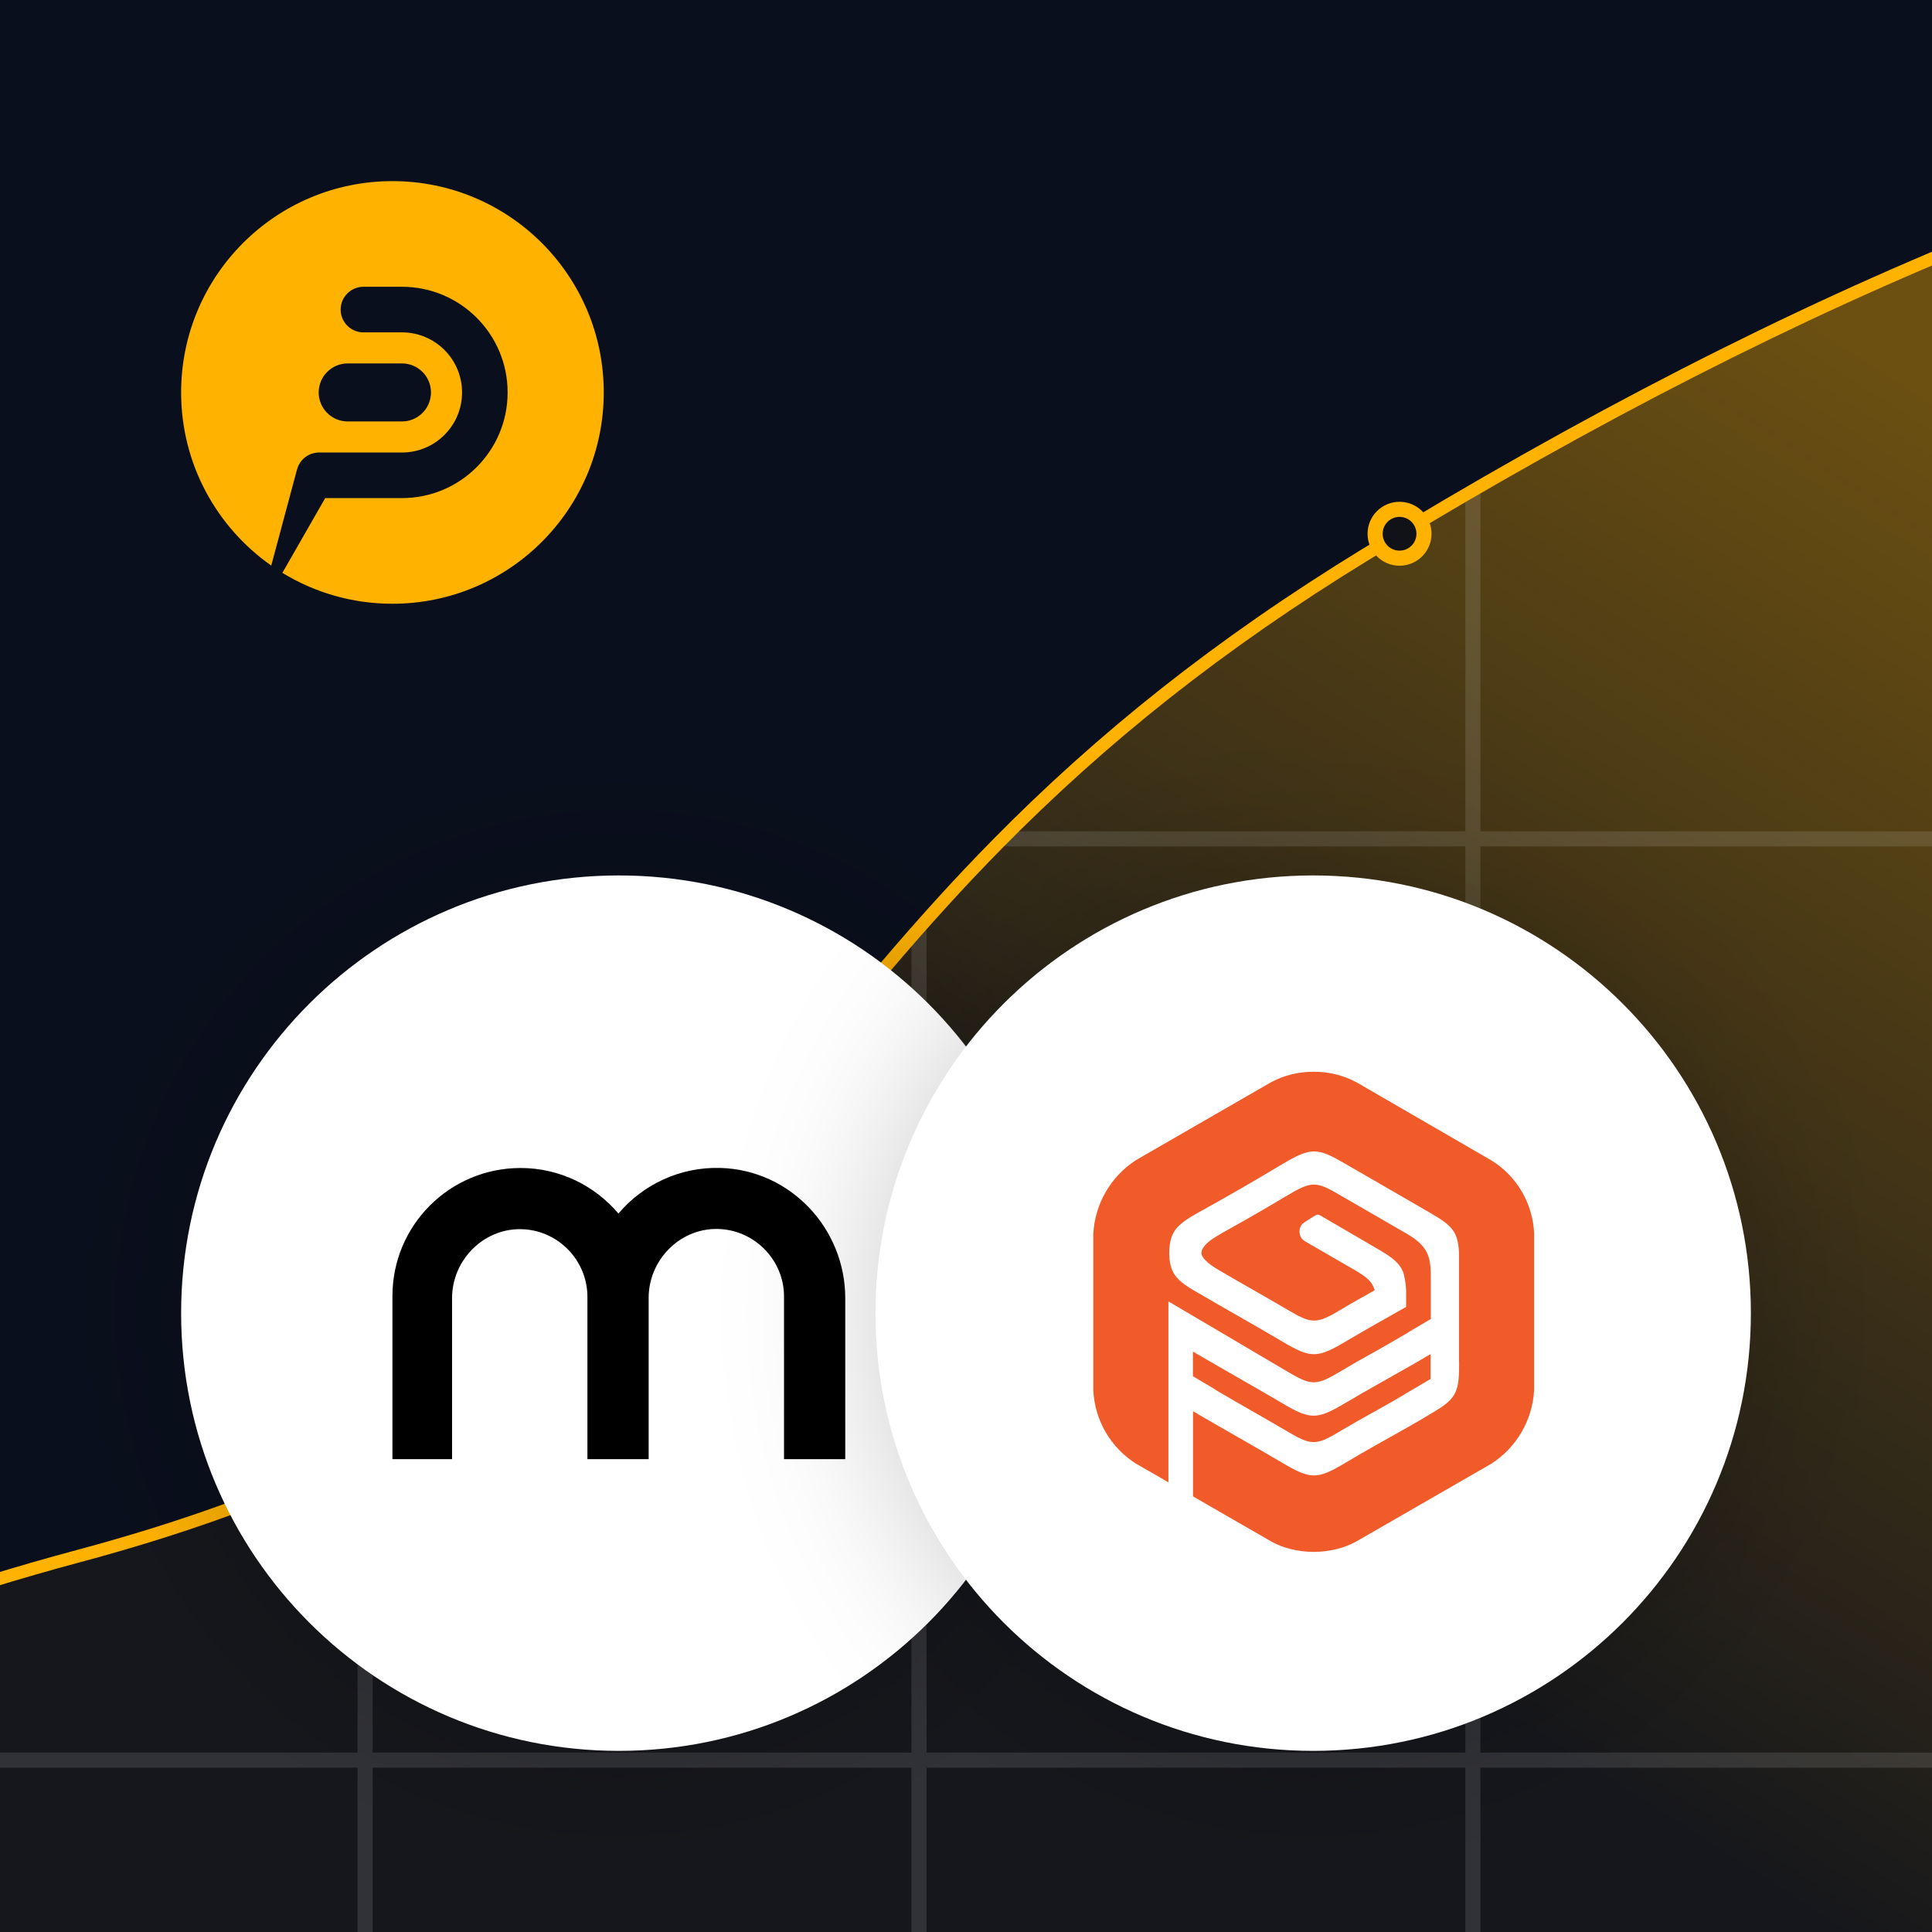
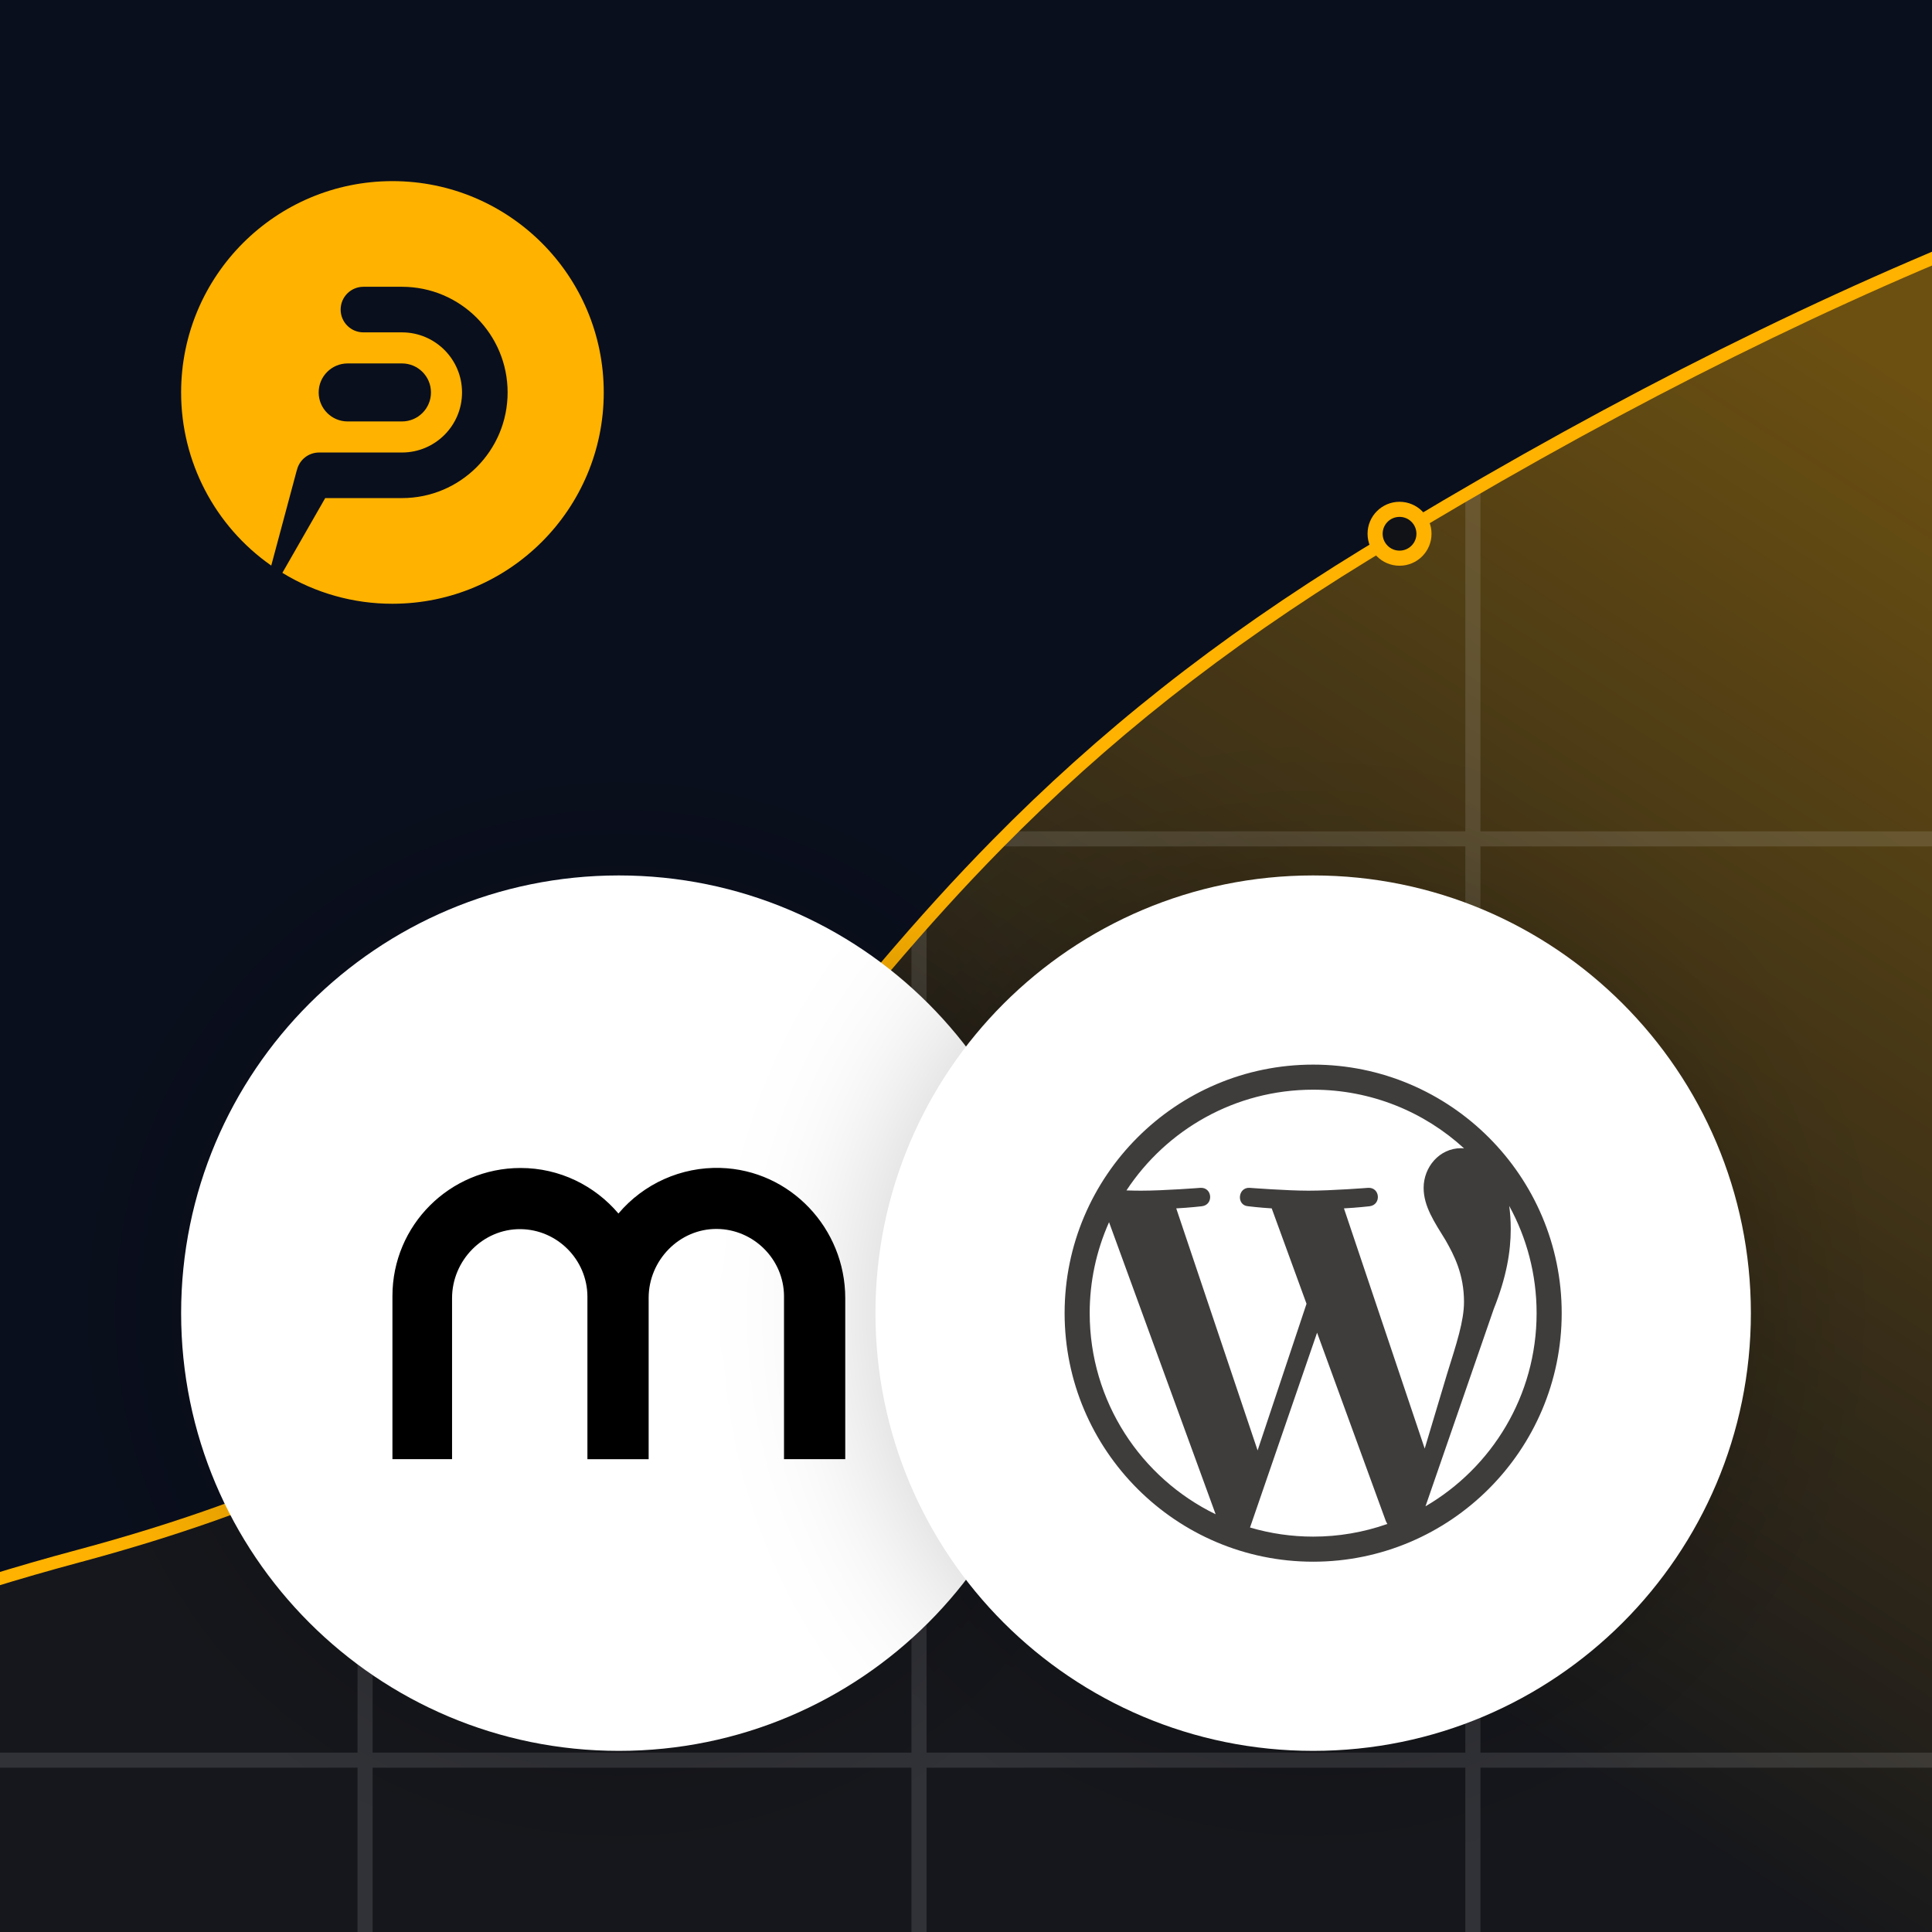
- <svg xmlns="http://www.w3.org/2000/svg" xmlns:xlink="http://www.w3.org/1999/xlink" width="128px" height="128px" viewBox="0 0 128 128" version="1.1">
+ <svg xmlns="http://www.w3.org/2000/svg" xmlns:xlink="http://www.w3.org/1999/xlink" width="128" height="128">
  <defs>
-     <linearGradient x1="64.944%" y1="65.263%" x2="100%" y2="30.659%" id="linearGradient-1">
-       <stop stop-color="#FFB200" stop-opacity="0.05" offset="0%" />
-       <stop stop-color="#FFB200" stop-opacity="0.4" offset="100%" />
+     <filter id="d" width="1.414" height="1.414" x="-.207" y="-.207" filterUnits="objectBoundingBox">
+       <feOffset in="SourceAlpha" result="shadowOffsetOuter1" />
+       <feGaussianBlur in="shadowOffsetOuter1" result="shadowBlurOuter1" stdDeviation="5" />
+       <feColorMatrix in="shadowBlurOuter1" values="0 0 0 0 0 0 0 0 0 0 0 0 0 0 0 0 0 0 0.2 0" />
+     </filter>
+     <filter id="f" width="1.414" height="1.414" x="-.207" y="-.207" filterUnits="objectBoundingBox">
+       <feOffset in="SourceAlpha" result="shadowOffsetOuter1" />
+       <feGaussianBlur in="shadowOffsetOuter1" result="shadowBlurOuter1" stdDeviation="5" />
+       <feColorMatrix in="shadowBlurOuter1" values="0 0 0 0 0 0 0 0 0 0 0 0 0 0 0 0 0 0 0.2 0" />
+     </filter>
+     <circle id="b" cx="29" cy="29" r="29" />
+     <circle id="e" cx="29" cy="29" r="29" />
+     <linearGradient id="a" x1="64.944%" x2="100%" y1="65.263%" y2="30.659%">
+       <stop offset="0%" stop-color="#FFB200" stop-opacity=".05" />
+       <stop offset="100%" stop-color="#FFB200" stop-opacity=".4" />
    </linearGradient>
-     <circle id="path-2" cx="29" cy="29" r="29" />
-     <filter x="-25.9%" y="-25.9%" width="151.7%" height="151.7%" filterUnits="objectBoundingBox" id="filter-3">
-       <feOffset dx="0" dy="0" in="SourceAlpha" result="shadowOffsetOuter1" />
-       <feGaussianBlur stdDeviation="5" in="shadowOffsetOuter1" result="shadowBlurOuter1" />
-       <feColorMatrix values="0 0 0 0 0   0 0 0 0 0   0 0 0 0 0  0 0 0 0.2 0" type="matrix" in="shadowBlurOuter1" />
-     </filter>
-     <circle id="path-4" cx="29" cy="29" r="29" />
-     <filter x="-25.9%" y="-25.9%" width="151.7%" height="151.7%" filterUnits="objectBoundingBox" id="filter-5">
-       <feOffset dx="0" dy="0" in="SourceAlpha" result="shadowOffsetOuter1" />
-       <feGaussianBlur stdDeviation="5" in="shadowOffsetOuter1" result="shadowBlurOuter1" />
-       <feColorMatrix values="0 0 0 0 0   0 0 0 0 0   0 0 0 0 0  0 0 0 0.2 0" type="matrix" in="shadowBlurOuter1" />
-     </filter>
+     <clipPath id="g" clipPathUnits="userSpaceOnUse">
+       <path d="M-201.164 85.847h252v-252h-252Z" />
+     </clipPath>
  </defs>
-   <g id="Artboard" stroke="none" stroke-width="1" fill="none" fill-rule="evenodd">
-     <g id="Group-2" transform="translate(-302, -16)">
-       <g id="Group">
-         <rect id="Rectangle" fill="#0A0F1D" x="0" y="0" width="471" height="172" />
-         <path d="M471,21.091 L471,172 L228.363,172 C248.599,145.347 274.769,127.716 306.872,119.109 C355.531,106.063 347.869,79.864 392.102,52.744 C421.074,34.981 447.374,24.43 471,21.091 Z" id="Path" fill="url(#linearGradient-1)" />
-         <g id="lines" opacity="0.12" transform="translate(252.2912, 30.62439)" fill="#FFFFFF">
-           <rect id="Rectangle" x="146.792" y="18.039" width="1" height="122.917" />
-           <rect id="Rectangle" x="110.094" y="46.985" width="1" height="93.971" />
-           <rect id="Rectangle" x="73.396" y="81.385" width="1" height="59.571" />
-           <rect id="Rectangle" x="21.829" y="101.49" width="196.88" height="1" />
-           <rect id="Rectangle" x="116.281" y="40.454" width="102.428" height="1" />
-         </g>
-         <path d="M471,20.727 L471,21.575 L470.898,21.59 C447.704,24.974 421.92,35.298 393.552,52.566 L392.674,53.102 C382.995,59.031 375.282,65.207 368.374,72.219 C365.857,74.775 363.482,77.398 360.905,80.428 L359.979,81.525 L358.793,82.954 L352.978,90.043 L352.39,90.751 L351.794,91.464 L351.197,92.171 L350.599,92.873 C345.359,98.992 341.178,103.021 335.873,106.809 C328.469,112.096 319.506,116.187 307.759,119.38 L307.261,119.514 C275.323,128.07 249.275,145.562 229.105,172 L228.051,172 L228.221,171.774 C248.533,145.031 274.812,127.338 307.044,118.704 C318.942,115.517 327.962,111.427 335.385,106.127 C341.304,101.9 345.815,97.362 352.037,89.862 L358.051,82.534 L359.258,81.078 L359.483,80.81 L360.266,79.884 C362.855,76.839 365.243,74.202 367.776,71.63 C374.731,64.571 382.497,58.352 392.235,52.387 C421.131,34.685 447.384,24.131 471,20.727 Z" id="Path" fill="#FFB200" fill-rule="nonzero" />
-       </g>
-       <g id="dots" transform="translate(343.5681, 49.74512)" fill="#101218" stroke="#FFB200">
-         <ellipse id="Oval" stroke-width="2" cx="1.619" cy="48.377" rx="1.619" ry="1.618" />
-         <ellipse id="Oval" cx="51.155" cy="1.618" rx="1.619" ry="1.618" />
-       </g>
+   <g fill="none" fill-rule="evenodd">
+     <path fill="#0A0F1D" d="M-302-16h471v172h-471z" />
+     <path fill="url(#a)" d="M471 21.091V172H228.363q30.354-39.98 78.51-52.89c48.658-13.047 40.996-39.246 85.229-66.366Q435.56 26.099 471 21.091" transform="translate(-302 -16)" />
+     <g fill="#FFF" opacity=".12">
+       <path d="M97.083 32.663h1V155.58h-1zM60.385 61.61h1v93.97h-1zm-36.698 34.4h1v59.57h-1z" />
+       <path d="M-27.88 116.114H169v1H-27.88zm94.452-61.036H169v1H66.572z" />
    </g>
-     <g id="Group-2" transform="translate(12, 12)">
-       <g id="Branding/Logo" fill="#FFB200">
-         <path d="M14,0 C21.732,0 28,6.268 28,14 C28,21.732 21.732,28 14,28 C11.329,28 8.832,27.252 6.708,25.953 L9.546,21 L14.631,21 C18.497,21 21.631,17.866 21.631,14 C21.631,10.134 18.497,7 14.631,7 L12.078,7 C11.245,7 10.569,7.676 10.569,8.51 C10.569,9.344 11.245,10.02 12.078,10.02 L14.631,10.02 C16.83,10.02 18.612,11.802 18.612,14 C18.612,16.198 16.83,17.98 14.631,17.98 L9.141,17.98 C8.437,17.98 7.846,18.462 7.679,19.113 C7.667,19.149 7.655,19.184 7.646,19.221 L5.971,25.47 C2.36,22.938 0,18.745 0,14 C0,6.268 6.268,0 14,0 Z M14.631,12.078 L11.035,12.078 C9.974,12.078 9.114,12.939 9.114,14 C9.114,15.061 9.974,15.922 11.035,15.922 L14.631,15.922 C15.693,15.922 16.553,15.061 16.553,14 C16.553,12.939 15.693,12.078 14.631,12.078 Z" id="logo" />
-       </g>
-       <g id="Group-4" transform="translate(0, 46)">
-         <g id="Oval">
-           <use fill="black" fill-opacity="1" filter="url(#filter-3)" xlink:href="#path-2" />
-           <use fill="#FFFFFF" fill-rule="evenodd" xlink:href="#path-2" />
-         </g>
-         <g id="Vendor/Mollie" transform="translate(14, 19.375)" fill="#000000" fill-rule="nonzero">
-           <path d="M30,8.632 L30,19.299 L25.943,19.299 L25.943,8.489 C25.927,6.059 23.933,4.068 21.499,4.046 C19.011,4.024 16.975,6.122 16.975,8.61 L16.975,19.299 L12.918,19.299 L12.918,8.518 C12.902,6.076 10.917,4.083 8.484,4.06 C5.99,4.036 3.95,6.139 3.95,8.632 L3.95,19.299 L0,19.299 L0,8.489 C0,3.801 3.799,0.008 8.488,0.008 C11.088,0.008 13.414,1.185 14.973,3.025 C14.971,3.027 14.975,3.027 14.973,3.025 C16.581,1.123 19.029,-0.074 21.731,0.004 C26.356,0.136 30,4.006 30,8.632 Z" id="Path" />
-         </g>
-         <g id="Group-3" transform="translate(46, 0)">
-           <g id="Oval">
-             <use fill="black" fill-opacity="1" filter="url(#filter-5)" xlink:href="#path-4" />
-             <use fill="#FFFFFF" fill-rule="evenodd" xlink:href="#path-4" />
-           </g>
-           <g id="Vendor/Mollie" transform="translate(14.43333, 13.00786)" fill="#F15A29">
-             <path d="M14.6,0 C15.589,-0.008 16.565,0.231 17.437,0.697 L26.341,5.852 C28.057,6.897 29.134,8.733 29.207,10.741 L29.207,21.075 C29.104,23.064 28.052,24.883 26.378,25.963 L17.437,31.112 C16.667,31.549 15.637,31.808 14.607,31.808 C13.578,31.808 12.548,31.556 11.778,31.112 L6.607,28.134 L6.607,22.489 L6.756,22.578 C8.681,23.704 10.63,24.793 12.556,25.926 L12.926,26.141 C14.548,27.052 15.007,26.934 16.948,25.763 C18.059,25.097 19.215,24.467 20.348,23.823 C21.166,23.37 21.974,22.898 22.77,22.408 C24.074,21.608 24.252,21.097 24.237,19.267 L24.237,19.238 L24.23,19.245 L24.23,11.993 C24.163,10.623 23.8,10.2 22.356,9.371 L22.259,9.312 C20.304,8.186 18.341,7.038 16.385,5.919 C14.667,4.941 14.244,5.082 12.163,6.334 C10.556,7.297 8.97,8.208 7.333,9.119 L7.311,9.126 L7.237,9.171 L7,9.304 L6.985,9.312 L6.711,9.467 C6,9.882 5.578,10.208 5.333,10.63 C4.978,11.238 4.948,12.312 5.17,12.986 C5.333,13.489 5.652,13.83 6.237,14.223 C6.409,14.34 6.587,14.449 6.77,14.549 L6.985,14.675 L7,14.682 C8.844,15.763 10.711,16.8 12.563,17.897 C14.496,19.038 14.874,18.978 16.956,17.734 C17.541,17.386 18.148,17.038 18.748,16.697 C19.407,16.319 20.074,15.956 20.726,15.578 L20.726,14.86 C20.742,14.361 20.687,13.862 20.563,13.378 C20.348,12.712 19.859,12.326 18.837,11.734 L15.141,9.578 C14.852,9.408 14.867,9.415 14.407,9.704 L13.993,9.971 C13.526,10.26 13.578,10.963 14,11.215 L17.252,13.097 C18.104,13.586 18.481,13.897 18.644,14.475 C17.919,14.882 17.185,15.289 16.481,15.712 C14.83,16.697 14.533,16.741 12.993,15.838 C11.459,14.934 9.911,14.075 8.385,13.178 C8.03,12.971 7.763,12.793 7.563,12.615 C7.141,12.23 7.007,11.971 7.385,11.519 C7.644,11.208 8.074,10.941 8.756,10.556 C10.074,9.83 11.378,9.075 12.667,8.304 L12.785,8.238 C14.333,7.312 14.689,7.23 16.022,7.986 L20.763,10.726 C22.193,11.549 22.333,12.289 22.363,13.423 L22.363,16.378 L22.259,16.438 L21.096,17.126 L20.719,17.356 L19.511,18.06 L18.726,18.504 C17.963,18.926 17.2,19.356 16.459,19.8 C14.807,20.786 14.511,20.83 12.97,19.926 L5.007,15.23 L5.007,15.245 L4.978,15.23 L4.978,27.2 L2.83,25.963 C1.141,24.897 0.083,23.07 3.55271368e-15,21.075 L3.55271368e-15,10.741 C0.104,8.752 1.157,6.934 2.83,5.852 L11.77,0.697 C12.64,0.231 13.613,-0.008 14.6,0 Z M6.6,18.534 L6.748,18.623 L6.963,18.749 C8.815,19.83 10.681,20.875 12.541,21.971 C14.474,23.112 14.852,23.052 16.933,21.808 C17.519,21.46 18.119,21.119 18.719,20.778 L20.696,19.66 C21.216,19.368 21.733,19.069 22.244,18.763 L22.348,18.704 L22.348,20.349 L20.844,21.238 L20.704,21.319 C20.415,21.497 20.119,21.675 19.815,21.845 C19.815,21.845 18.489,22.6 18.496,22.586 C17.807,22.971 17.119,23.356 16.452,23.756 C14.8,24.749 14.504,24.793 12.963,23.889 C11.83,23.223 10.689,22.571 9.548,21.919 L8.363,21.23 C8.2,21.134 8.052,21.045 7.926,20.956 L6.6,20.171 L6.6,18.534 Z" id="logo" />
-           </g>
-         </g>
-       </g>
+     <path fill="#FFB200" fill-rule="nonzero" d="M169 4.727v.848l-.102.015q-34.792 5.075-77.346 30.976l-.878.536c-9.679 5.93-17.392 12.105-24.3 19.117-2.517 2.556-4.892 5.179-7.469 8.209l-.926 1.097-1.186 1.429-5.815 7.089-.588.708-.596.713-.597.707-.598.702c-5.24 6.119-9.421 10.148-14.726 13.936-7.404 5.287-16.367 9.378-28.114 12.57l-.498.135C-26.677 112.07-52.725 129.562-72.895 156h-1.054l.17-.226c20.312-26.743 46.59-44.436 78.823-53.07 11.898-3.187 20.918-7.277 28.341-12.577 5.919-4.227 10.43-8.765 16.652-16.265l6.014-7.328 1.207-1.456.225-.268.783-.926c2.589-3.045 4.977-5.682 7.51-8.254 6.955-7.06 14.721-13.278 24.46-19.243Q133.576 9.833 169 4.727" />
+     <g fill="#101218" stroke="#FFB200" transform="translate(41.568 33.745)">
+       <ellipse cx="1.619" cy="48.377" stroke-width="2" rx="1.619" ry="1.618" />
+       <ellipse cx="51.155" cy="1.618" rx="1.619" ry="1.618" />
    </g>
+     <path fill="#FFB200" d="M26 12c7.732 0 14 6.268 14 14s-6.268 14-14 14a13.93 13.93 0 0 1-7.292-2.047L21.546 33h5.085a7 7 0 1 0 0-14h-2.553a1.51 1.51 0 1 0 0 3.02h2.553a3.98 3.98 0 0 1 0 7.96h-5.49a1.51 1.51 0 0 0-1.462 1.133 2 2 0 0 0-.033.108l-1.675 6.25A13.98 13.98 0 0 1 12 26c0-7.732 6.268-14 14-14m.631 12.078h-3.596a1.922 1.922 0 0 0 0 3.844h3.596a1.922 1.922 0 1 0 0-3.844" />
+     <g transform="translate(12 58)">
+       <use xlink:href="#b" fill="#000" filter="url(#d)" />
+       <use xlink:href="#b" fill="#FFF" />
+     </g>
+     <path fill="#000" fill-rule="nonzero" d="M56 86.007v10.667h-4.057v-10.81c-.016-2.43-2.01-4.421-4.444-4.443-2.488-.022-4.524 2.076-4.524 4.564v10.69h-4.057V85.892c-.016-2.442-2.001-4.435-4.434-4.458-2.494-.024-4.534 2.079-4.534 4.572v10.667H26v-10.81c0-4.688 3.799-8.481 8.488-8.481 2.6 0 4.926 1.177 6.485 3.017-.002.002.002.002 0 0a8.53 8.53 0 0 1 6.758-3.021C52.356 77.51 56 81.38 56 86.007" />
+     <g transform="translate(58 58)">
+       <use xlink:href="#e" fill="#000" filter="url(#f)" />
+       <use xlink:href="#e" fill="#FFF" />
+     </g>
+     <path d="M0 0c6.632-12.101 10.406-25.988 10.406-40.76 0-31.345-16.987-58.711-42.246-73.438l25.95 75.03C-1.043-27.047.571-17.355.571-8.737.571-5.609.365-2.706 0 0m-62.846-.925c5.115.269 9.724.807 9.724.807 4.578.542 4.038 7.27-.542 7.002 0 0-13.762-1.08-22.646-1.08-8.348 0-22.376 1.08-22.376 1.08-4.582.268-5.119-6.731-.539-7.002 0 0 4.334-.538 8.912-.807l13.236-36.269-18.596-55.763-30.938 92.032c5.119.269 9.723.807 9.723.807 4.575.542 4.035 7.27-.543 7.002 0 0-13.759-1.08-22.644-1.08-1.594 0-3.473.039-5.468.103 15.192 23.064 41.304 38.295 70.988 38.295 22.118 0 42.258-8.457 57.373-22.307-.366.022-.723.068-1.1.068-8.346 0-14.268-7.27-14.268-15.079 0-7.002 4.04-12.926 8.346-19.927 3.231-5.659 7.005-12.928 7.005-23.432 0-7.271-2.797-15.71-6.465-27.466l-8.477-28.315zm-11.709-124.804a85 85 0 0 0-24.003 3.462l25.495 74.075 26.114-71.549c.172-.42.383-.807.608-1.171a84.8 84.8 0 0 0-28.214-4.817m-84.962 84.969a84.6 84.6 0 0 0 7.357 34.577l40.529-111.042c-28.345 13.77-47.886 42.835-47.886 76.465m84.962 94.497c-52.107 0-94.499-42.391-94.499-94.497 0-52.108 42.392-94.504 94.499-94.504s94.5 42.396 94.5 94.504c0 52.106-42.394 94.497-94.5 94.497" clip-path="url(#g)" style="fill:#3f3c3c;fill-opacity:1;fill-rule:nonzero;stroke:none" transform="matrix(.17425 0 0 -.17425 99.991 79.897)" />
  </g>
</svg>
